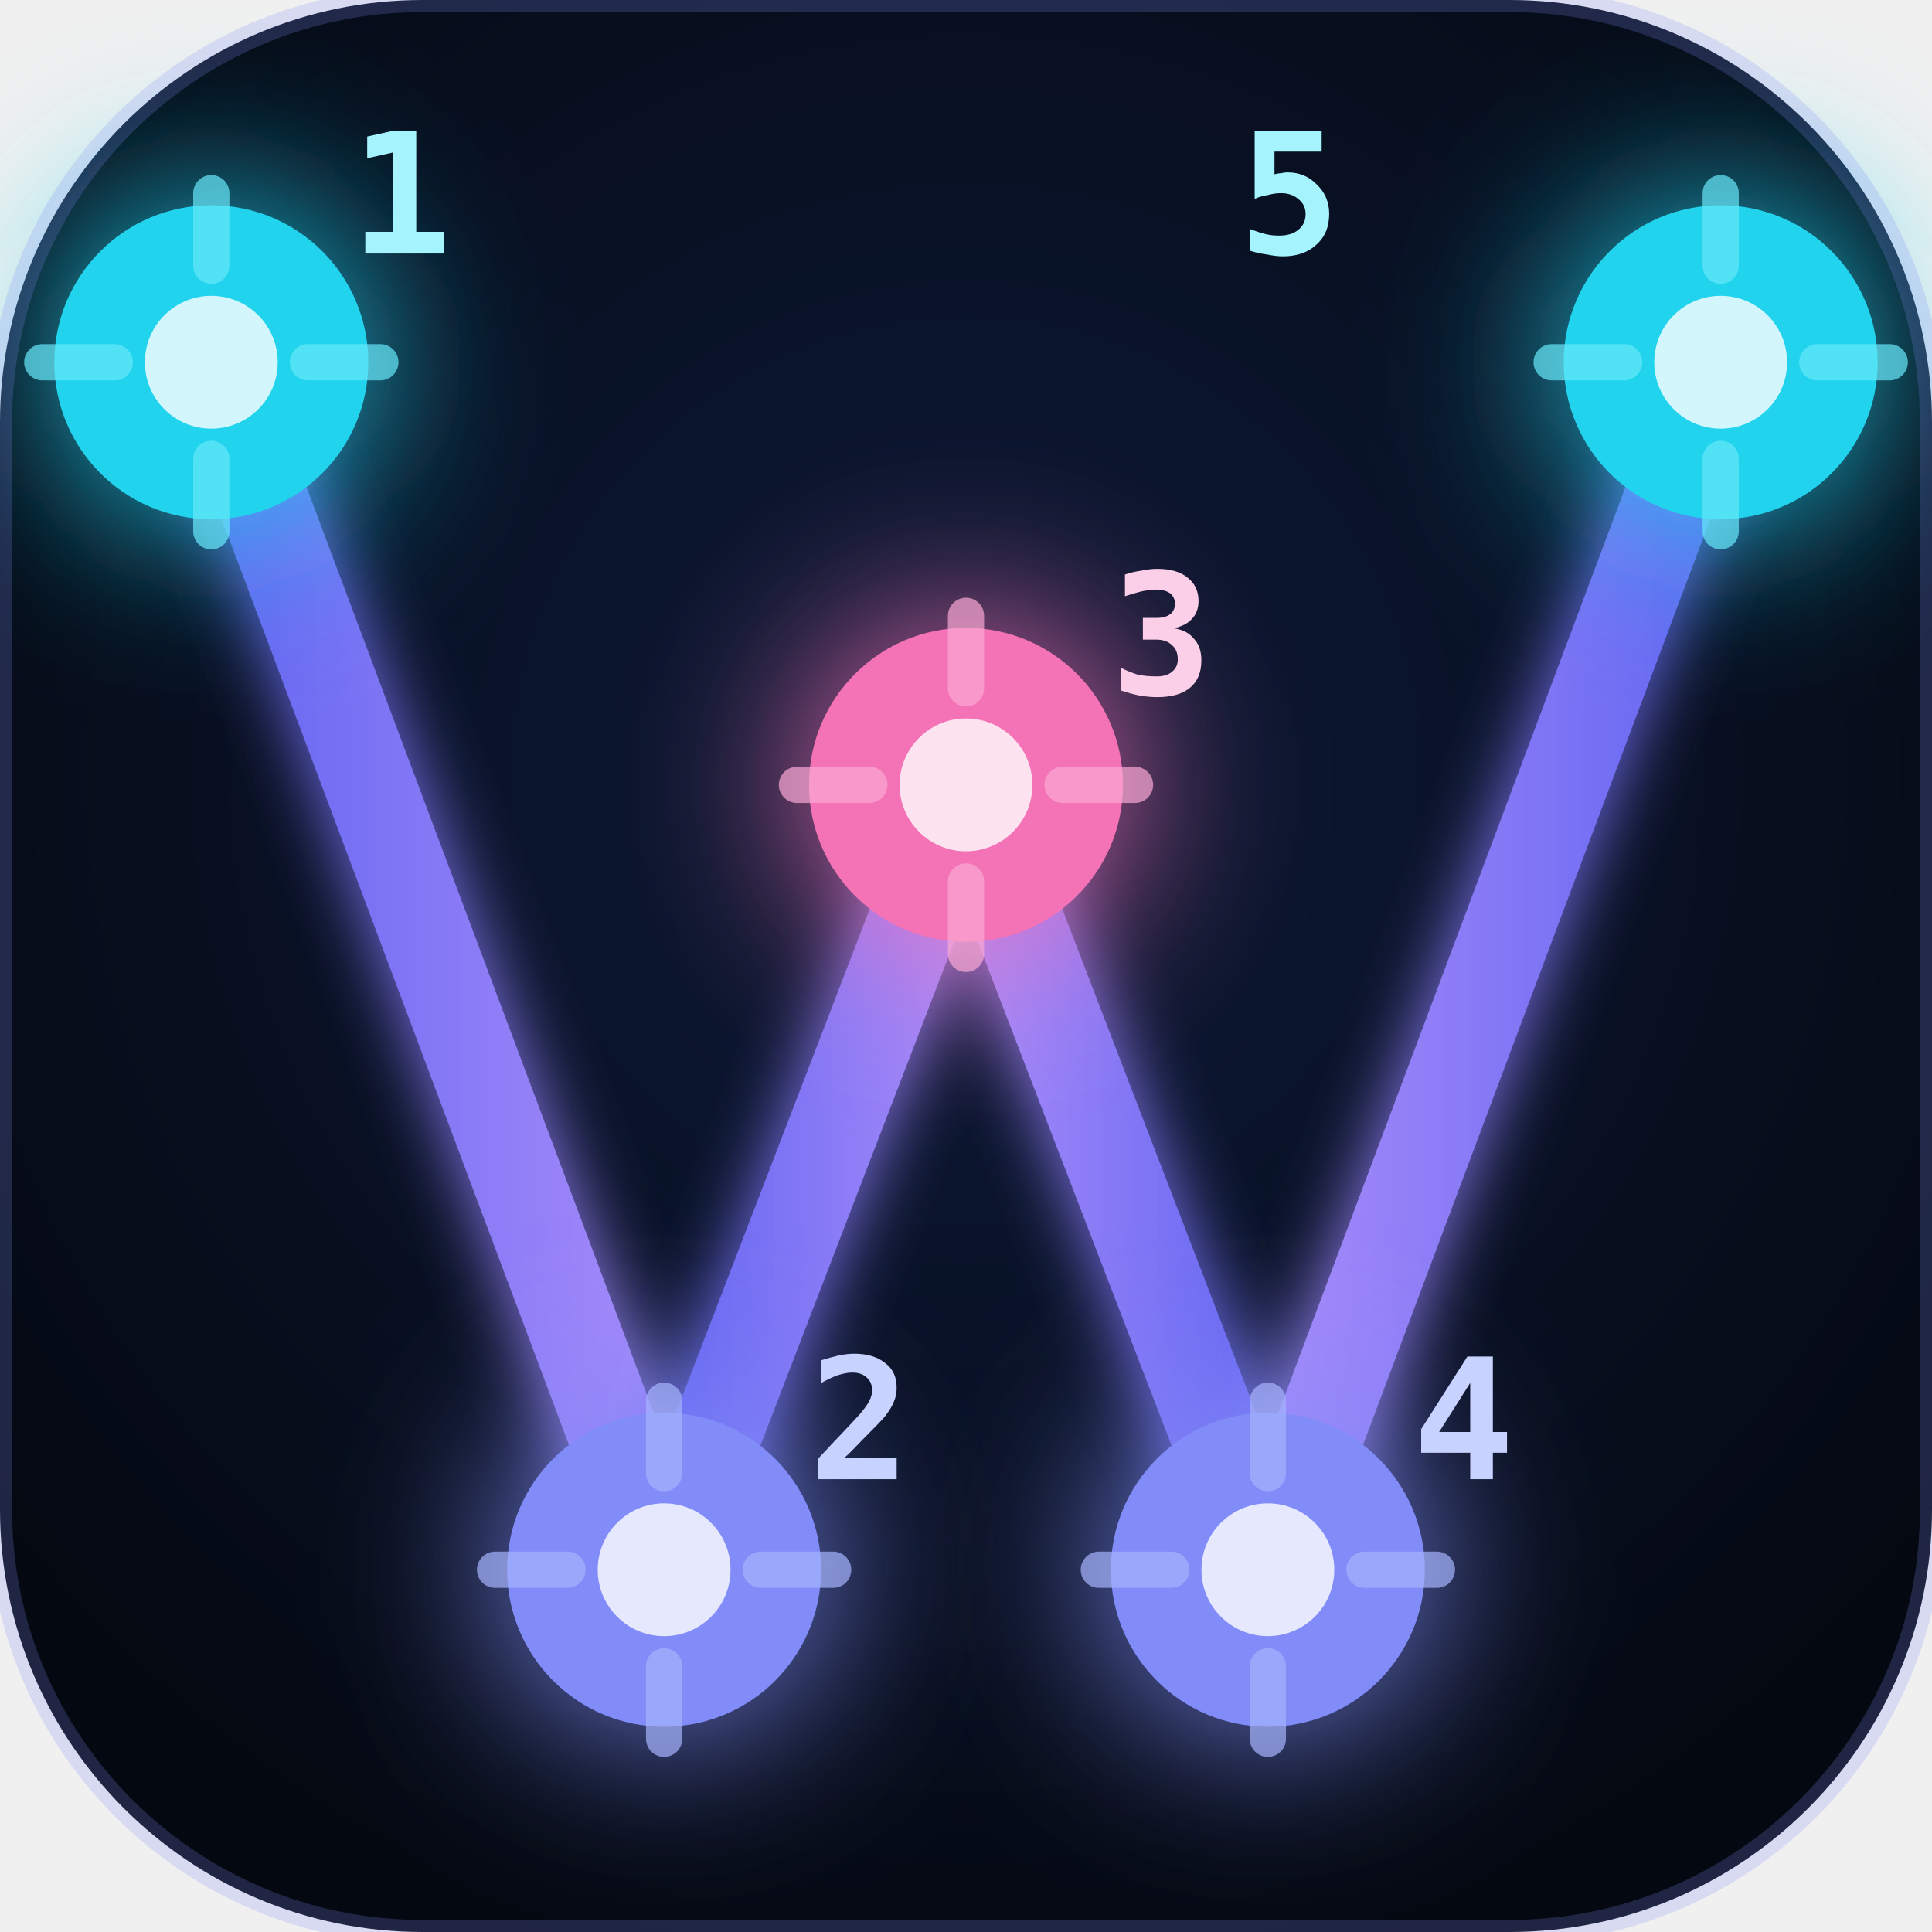
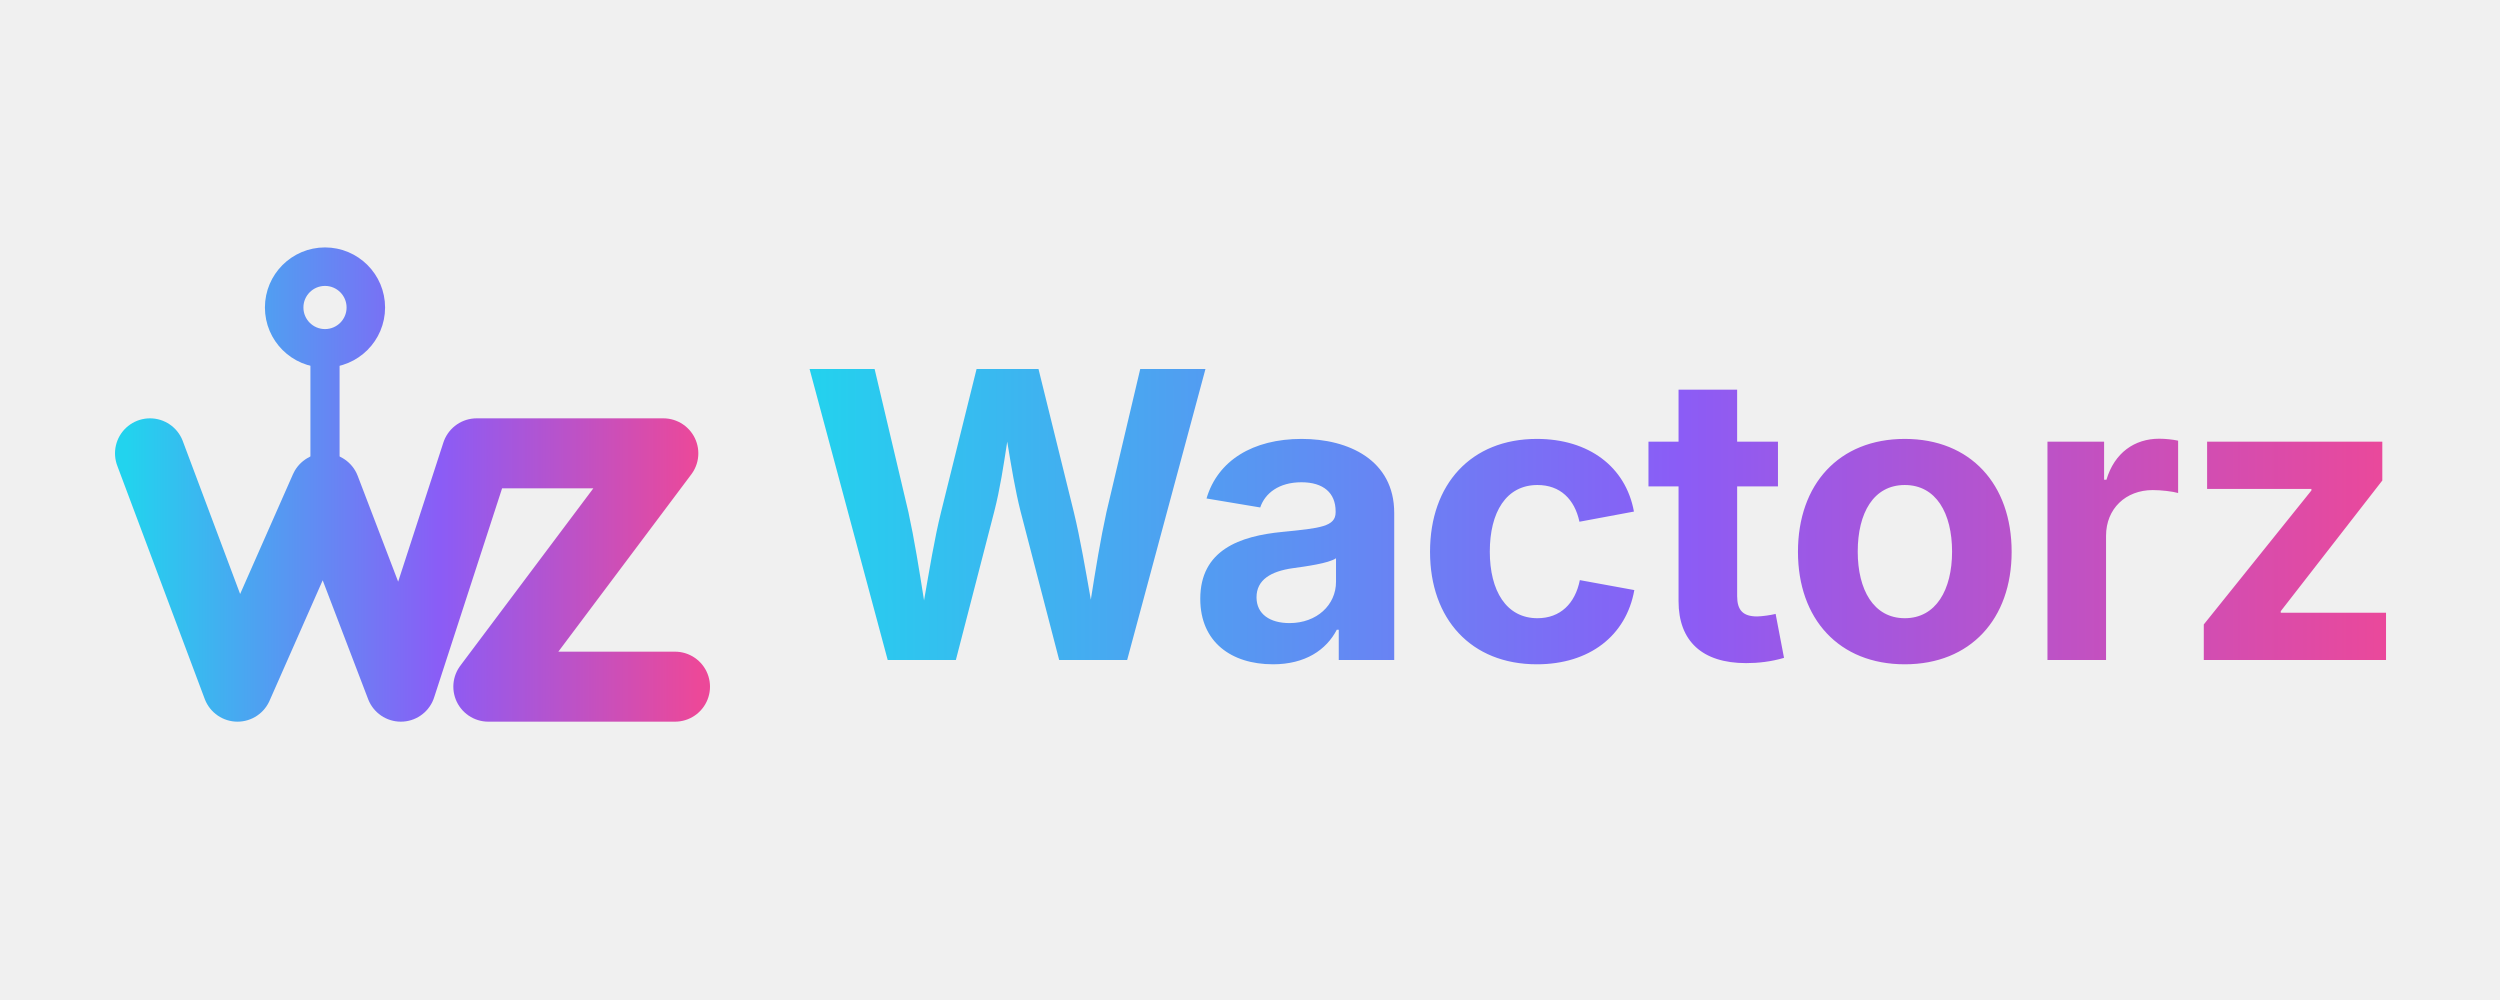
- <svg xmlns="http://www.w3.org/2000/svg" class="wz-icon" viewBox="0 0 32 32" width="32" height="32" fill="none" aria-label="Wactoz" role="img">
-   <style>
-     /*
-      * Wactoz — connect-the-dots W icon
-      * Five crossroads nodes appear numbered, then lines draw between
-      * them to trace the W letterform, hold with glow, fade, loop.
-      * All selectors scoped to svg.wz-icon.
-      *
-      * Cycle: 5 s
-      *   0  –  1.1 s  dots appear one by one   (0–22%)
-      *   1.1 –  2.6 s  lines draw sequentially  (22–52%)
-      *   2.6 –  3.6 s  hold / breathe           (52–72%)
-      *   3.6 –  4.4 s  fade out                 (72–88%)
-      *   4.4 –  5.0 s  dark / reset             (88–100%)
-      */
- 
-     svg.wz-icon {
-       overflow: visible;
-       animation: wz-breathe 5s ease-in-out infinite;
-     }
-     @keyframes wz-breathe {
-       0%,100% { filter: drop-shadow(0 2px 8px rgba(139,92,246,0.3)); }
-       62%      { filter: drop-shadow(0 3px 18px rgba(139,92,246,0.72)); }
-     }
- 
-     /* ── Dots (opacity fade-in staggered) ───────────────────── */
-     @keyframes wz-d1 {
-       0%,100%  { opacity:0 }
-       2%        { opacity:1 }
-       72%       { opacity:1 }
-       88%       { opacity:0 }
-     }
-     @keyframes wz-d2 {
-       0%,5%    { opacity:0 }
-       7%        { opacity:1 }
-       72%       { opacity:1 }
-       88%       { opacity:0 }
-       100%      { opacity:0 }
-     }
-     @keyframes wz-d3 {
-       0%,10%   { opacity:0 }
-       12%       { opacity:1 }
-       72%       { opacity:1 }
-       88%       { opacity:0 }
-       100%      { opacity:0 }
-     }
-     @keyframes wz-d4 {
-       0%,15%   { opacity:0 }
-       17%       { opacity:1 }
-       72%       { opacity:1 }
-       88%       { opacity:0 }
-       100%      { opacity:0 }
-     }
-     @keyframes wz-d5 {
-       0%,20%   { opacity:0 }
-       22%       { opacity:1 }
-       72%       { opacity:1 }
-       88%       { opacity:0 }
-       100%      { opacity:0 }
-     }
- 
-     /* ── Dot number labels (appear with dot, fade before line arrives) */
-     @keyframes wz-n1 {
-       0%,100%  { opacity:0 }
-       2%        { opacity:0.9 }
-       21%       { opacity:0.9 }
-       26%       { opacity:0 }
-     }
-     @keyframes wz-n2 {
-       0%,5%    { opacity:0 }
-       7%        { opacity:0.9 }
-       29%       { opacity:0.9 }
-       34%       { opacity:0 }
-       100%      { opacity:0 }
-     }
-     @keyframes wz-n3 {
-       0%,10%   { opacity:0 }
-       12%       { opacity:0.9 }
-       37%       { opacity:0.9 }
-       42%       { opacity:0 }
-       100%      { opacity:0 }
-     }
-     @keyframes wz-n4 {
-       0%,15%   { opacity:0 }
-       17%       { opacity:0.9 }
-       45%       { opacity:0.9 }
-       50%       { opacity:0 }
-       100%      { opacity:0 }
-     }
-     @keyframes wz-n5 {
-       0%,20%   { opacity:0 }
-       22%       { opacity:0.9 }
-       51%       { opacity:0.9 }
-       56%       { opacity:0 }
-       100%      { opacity:0 }
-     }
- 
-     /* ── Lines (stroke-dashoffset draw-on then reset) ────────── */
-     /* L1  P1→P2  len ≈ 21.4 → dasharray 22  draws 22%–30% */
-     @keyframes wz-l1 {
-       0%,22%   { stroke-dashoffset:22; opacity:0 }
-       23%       { stroke-dashoffset:22; opacity:1 }
-       30%       { stroke-dashoffset:0;  opacity:1 }
-       72%       { stroke-dashoffset:0;  opacity:1 }
-       88%       { stroke-dashoffset:0;  opacity:0 }
-       100%      { stroke-dashoffset:22; opacity:0 }
-     }
-     /* L2  P2→P3  len ≈ 13.9 → dasharray 14  draws 30%–38% */
-     @keyframes wz-l2 {
-       0%,30%   { stroke-dashoffset:14; opacity:0 }
-       31%       { stroke-dashoffset:14; opacity:1 }
-       38%       { stroke-dashoffset:0;  opacity:1 }
-       72%       { stroke-dashoffset:0;  opacity:1 }
-       88%       { stroke-dashoffset:0;  opacity:0 }
-       100%      { stroke-dashoffset:14; opacity:0 }
-     }
-     /* L3  P3→P4  len ≈ 13.9 → dasharray 14  draws 38%–46% */
-     @keyframes wz-l3 {
-       0%,38%   { stroke-dashoffset:14; opacity:0 }
-       39%       { stroke-dashoffset:14; opacity:1 }
-       46%       { stroke-dashoffset:0;  opacity:1 }
-       72%       { stroke-dashoffset:0;  opacity:1 }
-       88%       { stroke-dashoffset:0;  opacity:0 }
-       100%      { stroke-dashoffset:14; opacity:0 }
-     }
-     /* L4  P4→P5  len ≈ 21.4 → dasharray 22  draws 46%–56% */
-     @keyframes wz-l4 {
-       0%,46%   { stroke-dashoffset:22; opacity:0 }
-       47%       { stroke-dashoffset:22; opacity:1 }
-       56%       { stroke-dashoffset:0;  opacity:1 }
-       72%       { stroke-dashoffset:0;  opacity:1 }
-       88%       { stroke-dashoffset:0;  opacity:0 }
-       100%      { stroke-dashoffset:22; opacity:0 }
-     }
- 
-     /* ── Travelling spark along each line ────────────────────── */
-     @keyframes wz-sp1 {
-       0%,22%   { offset-distance:  0%; opacity:0 }
-       23%       { offset-distance:  0%; opacity:1 }
-       30%       { offset-distance:100%; opacity:1 }
-       31%       { offset-distance:100%; opacity:0 }
-       100%      { offset-distance:100%; opacity:0 }
-     }
-     @keyframes wz-sp2 {
-       0%,30%   { offset-distance:  0%; opacity:0 }
-       31%       { offset-distance:  0%; opacity:1 }
-       38%       { offset-distance:100%; opacity:1 }
-       39%       { offset-distance:100%; opacity:0 }
-       100%      { offset-distance:100%; opacity:0 }
-     }
-     @keyframes wz-sp3 {
-       0%,38%   { offset-distance:  0%; opacity:0 }
-       39%       { offset-distance:  0%; opacity:1 }
-       46%       { offset-distance:100%; opacity:1 }
-       47%       { offset-distance:100%; opacity:0 }
-       100%      { offset-distance:100%; opacity:0 }
-     }
-     @keyframes wz-sp4 {
-       0%,46%   { offset-distance:  0%; opacity:0 }
-       47%       { offset-distance:  0%; opacity:1 }
-       56%       { offset-distance:100%; opacity:1 }
-       57%       { offset-distance:100%; opacity:0 }
-       100%      { offset-distance:100%; opacity:0 }
-     }
- 
-     /* ── Apply animations ────────────────────────────────────── */
-     svg.wz-icon .wz-d1 { animation: wz-d1 5s ease-out infinite; }
-     svg.wz-icon .wz-d2 { animation: wz-d2 5s ease-out infinite; }
-     svg.wz-icon .wz-d3 { animation: wz-d3 5s ease-out infinite; }
-     svg.wz-icon .wz-d4 { animation: wz-d4 5s ease-out infinite; }
-     svg.wz-icon .wz-d5 { animation: wz-d5 5s ease-out infinite; }
- 
-     svg.wz-icon .wz-n1 { animation: wz-n1 5s ease-out infinite; }
-     svg.wz-icon .wz-n2 { animation: wz-n2 5s ease-out infinite; }
-     svg.wz-icon .wz-n3 { animation: wz-n3 5s ease-out infinite; }
-     svg.wz-icon .wz-n4 { animation: wz-n4 5s ease-out infinite; }
-     svg.wz-icon .wz-n5 { animation: wz-n5 5s ease-out infinite; }
- 
-     svg.wz-icon .wz-l1 { stroke-dasharray:22; animation: wz-l1 5s linear infinite; }
-     svg.wz-icon .wz-l2 { stroke-dasharray:14; animation: wz-l2 5s linear infinite; }
-     svg.wz-icon .wz-l3 { stroke-dasharray:14; animation: wz-l3 5s linear infinite; }
-     svg.wz-icon .wz-l4 { stroke-dasharray:22; animation: wz-l4 5s linear infinite; }
- 
-     svg.wz-icon .wz-sp1 {
-       offset-path: path('M 3.5 6 L 11 26');
-       animation: wz-sp1 5s linear infinite;
-     }
-     svg.wz-icon .wz-sp2 {
-       offset-path: path('M 11 26 L 16 13');
-       animation: wz-sp2 5s linear infinite;
-     }
-     svg.wz-icon .wz-sp3 {
-       offset-path: path('M 16 13 L 21 26');
-       animation: wz-sp3 5s linear infinite;
-     }
-     svg.wz-icon .wz-sp4 {
-       offset-path: path('M 21 26 L 28.5 6');
-       animation: wz-sp4 5s linear infinite;
-     }
- 
-     @media (prefers-reduced-motion: reduce) {
-       svg.wz-icon,
-       svg.wz-icon .wz-d1, svg.wz-icon .wz-d2, svg.wz-icon .wz-d3,
-       svg.wz-icon .wz-d4, svg.wz-icon .wz-d5,
-       svg.wz-icon .wz-n1, svg.wz-icon .wz-n2, svg.wz-icon .wz-n3,
-       svg.wz-icon .wz-n4, svg.wz-icon .wz-n5,
-       svg.wz-icon .wz-l1, svg.wz-icon .wz-l2,
-       svg.wz-icon .wz-l3, svg.wz-icon .wz-l4,
-       svg.wz-icon .wz-sp1, svg.wz-icon .wz-sp2,
-       svg.wz-icon .wz-sp3, svg.wz-icon .wz-sp4 { animation: none !important; }
-       svg.wz-icon .wz-d1, svg.wz-icon .wz-d2, svg.wz-icon .wz-d3,
-       svg.wz-icon .wz-d4, svg.wz-icon .wz-d5 { opacity: 1; }
-       svg.wz-icon .wz-n1, svg.wz-icon .wz-n2, svg.wz-icon .wz-n3,
-       svg.wz-icon .wz-n4, svg.wz-icon .wz-n5 { opacity: 0; }
-       svg.wz-icon .wz-l1, svg.wz-icon .wz-l2,
-       svg.wz-icon .wz-l3, svg.wz-icon .wz-l4 { stroke-dashoffset: 0; opacity: 1; }
-       svg.wz-icon .wz-sp1, svg.wz-icon .wz-sp2,
-       svg.wz-icon .wz-sp3, svg.wz-icon .wz-sp4 { opacity: 0; }
-     }
-   </style>
-   <defs>
-     <radialGradient id="wz-bg" cx="50%" cy="40%" r="65%">
-       <stop offset="0%" stop-color="#0d1a38" />
-       <stop offset="100%" stop-color="#040810" />
-     </radialGradient>
-     <linearGradient id="wz-gl" x1="0%" y1="0%" x2="100%" y2="0%">
-       <stop offset="0%" stop-color="#6366f1" />
-       <stop offset="100%" stop-color="#a78bfa" />
+ <svg xmlns="http://www.w3.org/2000/svg" viewBox="0 0 250 100" width="250" height="100" role="img" aria-label="Wactorz" version="1.1" id="svg7">
+   <defs id="defs6">
+     <linearGradient id="wz" x1="8" y1="0" x2="106" y2="0" gradientUnits="userSpaceOnUse">
+       <stop offset="0" stop-color="#22d3ee" id="stop1" />
+       <stop offset=".55" stop-color="#8b5cf6" id="stop2" />
+       <stop offset="1" stop-color="#ec4899" id="stop3" />
    </linearGradient>
-     <linearGradient id="wz-gr" x1="0%" y1="0%" x2="100%" y2="0%">
-       <stop offset="0%" stop-color="#a78bfa" />
-       <stop offset="100%" stop-color="#6366f1" />
+     <linearGradient id="word" x1="80" y1="0" x2="240" y2="0" gradientUnits="userSpaceOnUse">
+       <stop offset="0" stop-color="#22d3ee" id="stop4" />
+       <stop offset=".55" stop-color="#8b5cf6" id="stop5" />
+       <stop offset="1" stop-color="#ec4899" id="stop6" />
    </linearGradient>
-     <filter id="wz-dot-glow" x="-100%" y="-100%" width="300%" height="300%">
-       <feGaussianBlur stdDeviation="1.5" result="blur" />
-       <feMerge>
-         <feMergeNode in="blur" />
-         <feMergeNode in="SourceGraphic" />
-       </feMerge>
-     </filter>
-     <filter id="wz-line-glow" x="-30%" y="-30%" width="160%" height="160%">
-       <feGaussianBlur stdDeviation="0.6" result="blur" />
-       <feMerge>
-         <feMergeNode in="blur" />
-         <feMergeNode in="SourceGraphic" />
-       </feMerge>
-     </filter>
  </defs>
-   <rect width="32" height="32" rx="7" fill="url(#wz-bg)" />
-   <line class="wz-l1" x1="3.5" y1="6" x2="11" y2="26" stroke="url(#wz-gl)" stroke-width="1.5" stroke-linecap="round" filter="url(#wz-line-glow)" />
-   <line class="wz-l2" x1="11" y1="26" x2="16" y2="13" stroke="url(#wz-gl)" stroke-width="1.5" stroke-linecap="round" filter="url(#wz-line-glow)" />
-   <line class="wz-l3" x1="16" y1="13" x2="21" y2="26" stroke="url(#wz-gr)" stroke-width="1.5" stroke-linecap="round" filter="url(#wz-line-glow)" />
-   <line class="wz-l4" x1="21" y1="26" x2="28.5" y2="6" stroke="url(#wz-gr)" stroke-width="1.5" stroke-linecap="round" filter="url(#wz-line-glow)" />
-   <circle class="wz-sp1" r="1.6" fill="#e0e7ff" opacity="0" />
-   <circle class="wz-sp2" r="1.6" fill="#e0e7ff" opacity="0" />
-   <circle class="wz-sp3" r="1.6" fill="#e0e7ff" opacity="0" />
-   <circle class="wz-sp4" r="1.6" fill="#e0e7ff" opacity="0" />
-   <g class="wz-d1">
-     <circle cx="3.5" cy="6" r="2.6" fill="#22d3ee" filter="url(#wz-dot-glow)" />
-     <circle cx="3.5" cy="6" r="1.1" fill="white" opacity="0.8" />
-     <line x1="3.5" y1="3.2" x2="3.5" y2="4.4" stroke="#67e8f9" stroke-width="0.6" stroke-linecap="round" opacity="0.7" />
-     <line x1="3.5" y1="7.6" x2="3.5" y2="8.8" stroke="#67e8f9" stroke-width="0.6" stroke-linecap="round" opacity="0.7" />
-     <line x1="0.7" y1="6" x2="1.9" y2="6" stroke="#67e8f9" stroke-width="0.6" stroke-linecap="round" opacity="0.7" />
-     <line x1="5.1" y1="6" x2="6.3" y2="6" stroke="#67e8f9" stroke-width="0.6" stroke-linecap="round" opacity="0.7" />
+   <g transform="translate(8 22) scale(0.583333)" id="g7">
+     <path d="M42 46 V22" stroke="url(#wz)" stroke-width="5" stroke-linecap="round" fill="none" id="path6" />
+     <path d="M12 40 L27 80 L42 46 L55 80 L68 40 H100 L70 80 H102" stroke="url(#wz)" stroke-width="12" stroke-linecap="round" stroke-linejoin="round" fill="none" id="path7" />
+     <circle cx="42" cy="15" r="7" fill="none" stroke="url(#wz)" stroke-width="6.6" id="circle7" />
  </g>
-   <text class="wz-n1" x="5.8" y="4.2" font-family="monospace" font-size="2.8" font-weight="700" fill="#a5f3fc" text-anchor="start">1</text>
-   <g class="wz-d2">
-     <circle cx="11" cy="26" r="2.6" fill="#818cf8" filter="url(#wz-dot-glow)" />
-     <circle cx="11" cy="26" r="1.1" fill="white" opacity="0.8" />
-     <line x1="11" y1="23.2" x2="11" y2="24.4" stroke="#a5b4fc" stroke-width="0.6" stroke-linecap="round" opacity="0.7" />
-     <line x1="11" y1="27.6" x2="11" y2="28.8" stroke="#a5b4fc" stroke-width="0.6" stroke-linecap="round" opacity="0.7" />
-     <line x1="8.2" y1="26" x2="9.4" y2="26" stroke="#a5b4fc" stroke-width="0.6" stroke-linecap="round" opacity="0.7" />
-     <line x1="12.6" y1="26" x2="13.8" y2="26" stroke="#a5b4fc" stroke-width="0.6" stroke-linecap="round" opacity="0.7" />
-   </g>
-   <text class="wz-n2" x="13.4" y="24.5" font-family="monospace" font-size="2.8" font-weight="700" fill="#c7d2fe" text-anchor="start">2</text>
-   <g class="wz-d3">
-     <circle cx="16" cy="13" r="2.6" fill="#f472b6" filter="url(#wz-dot-glow)" />
-     <circle cx="16" cy="13" r="1.1" fill="white" opacity="0.8" />
-     <line x1="16" y1="10.2" x2="16" y2="11.4" stroke="#f9a8d4" stroke-width="0.6" stroke-linecap="round" opacity="0.7" />
-     <line x1="16" y1="14.6" x2="16" y2="15.8" stroke="#f9a8d4" stroke-width="0.6" stroke-linecap="round" opacity="0.7" />
-     <line x1="13.2" y1="13" x2="14.4" y2="13" stroke="#f9a8d4" stroke-width="0.6" stroke-linecap="round" opacity="0.7" />
-     <line x1="17.6" y1="13" x2="18.8" y2="13" stroke="#f9a8d4" stroke-width="0.6" stroke-linecap="round" opacity="0.7" />
-   </g>
-   <text class="wz-n3" x="18.4" y="11.5" font-family="monospace" font-size="2.8" font-weight="700" fill="#fbcfe8" text-anchor="start">3</text>
-   <g class="wz-d4">
-     <circle cx="21" cy="26" r="2.6" fill="#818cf8" filter="url(#wz-dot-glow)" />
-     <circle cx="21" cy="26" r="1.1" fill="white" opacity="0.8" />
-     <line x1="21" y1="23.2" x2="21" y2="24.4" stroke="#a5b4fc" stroke-width="0.6" stroke-linecap="round" opacity="0.7" />
-     <line x1="21" y1="27.6" x2="21" y2="28.8" stroke="#a5b4fc" stroke-width="0.6" stroke-linecap="round" opacity="0.7" />
-     <line x1="18.2" y1="26" x2="19.4" y2="26" stroke="#a5b4fc" stroke-width="0.6" stroke-linecap="round" opacity="0.7" />
-     <line x1="22.6" y1="26" x2="23.8" y2="26" stroke="#a5b4fc" stroke-width="0.6" stroke-linecap="round" opacity="0.7" />
-   </g>
-   <text class="wz-n4" x="23.4" y="24.5" font-family="monospace" font-size="2.8" font-weight="700" fill="#c7d2fe" text-anchor="start">4</text>
-   <g class="wz-d5">
-     <circle cx="28.5" cy="6" r="2.6" fill="#22d3ee" filter="url(#wz-dot-glow)" />
-     <circle cx="28.5" cy="6" r="1.1" fill="white" opacity="0.8" />
-     <line x1="28.5" y1="3.2" x2="28.5" y2="4.4" stroke="#67e8f9" stroke-width="0.6" stroke-linecap="round" opacity="0.7" />
-     <line x1="28.5" y1="7.6" x2="28.5" y2="8.8" stroke="#67e8f9" stroke-width="0.6" stroke-linecap="round" opacity="0.7" />
-     <line x1="25.7" y1="6" x2="26.9" y2="6" stroke="#67e8f9" stroke-width="0.6" stroke-linecap="round" opacity="0.7" />
-     <line x1="30.1" y1="6" x2="31.3" y2="6" stroke="#67e8f9" stroke-width="0.6" stroke-linecap="round" opacity="0.7" />
-   </g>
-   <text class="wz-n5" x="22.2" y="4.2" font-family="monospace" font-size="2.8" font-weight="700" fill="#a5f3fc" text-anchor="end">5</text>
-   <rect width="32" height="32" rx="7" stroke="#818cf8" stroke-width="0.4" fill="none" opacity="0.22" />
+   <path d="m 88.77,66 h 6.816 l 3.848,-14.883 c 0.566,-2.207 0.918,-4.531 1.289,-6.953 0.41,2.5 0.801,4.863 1.328,6.953 L 105.918,66 h 6.797 l 7.832,-29.102 h -6.523 l -3.379,14.316 c -0.586,2.656 -1.094,5.781 -1.562,8.75 -0.527,-2.969 -1.055,-6.094 -1.699,-8.75 l -3.535,-14.316 h -6.191 l -3.555,14.316 c -0.664,2.676 -1.172,5.84 -1.699,8.828 -0.469,-2.988 -0.977,-6.152 -1.562,-8.828 L 87.461,36.898 h -6.504 z m 38.523,0.43 c 3.223,0 5.332,-1.426 6.387,-3.457 H 133.875 V 66 h 5.547 V 51.293 c 0,-5.293 -4.57,-7.402 -9.258,-7.402 -4.883,0 -8.398,2.168 -9.512,5.957 l 5.371,0.898 c 0.469,-1.406 1.855,-2.52 4.121,-2.52 2.188,0 3.418,1.055 3.418,2.91 v 0.098 c 0,1.426 -1.543,1.582 -5.293,1.953 -4.297,0.41 -8.242,1.816 -8.242,6.699 0,4.316 3.105,6.543 7.266,6.543 z m 1.66,-4.121 c -1.934,0 -3.301,-0.879 -3.301,-2.578 0,-1.758 1.445,-2.598 3.613,-2.91 1.289,-0.176 3.613,-0.488 4.336,-0.996 V 58.188 c 0,2.305 -1.914,4.121 -4.648,4.121 z m 24.734,4.121 c 5.234,0 8.926,-2.832 9.746,-7.422 l -5.449,-0.996 c -0.469,2.363 -1.973,3.809 -4.238,3.809 -3.125,0 -4.766,-2.754 -4.766,-6.66 0,-3.945 1.641,-6.66 4.766,-6.66 2.266,0 3.711,1.406 4.199,3.672 l 5.449,-1.016 c -0.82,-4.492 -4.531,-7.266 -9.707,-7.266 -6.582,0 -10.684,4.531 -10.684,11.289 0,6.719 4.102,11.25 10.684,11.25 z m 24.109,-22.266 h -4.082 V 38.969 h -5.859 v 5.195 h -3.008 v 4.473 h 3.008 v 11.484 c 0,4.004 2.383,6.191 6.758,6.191 1.172,0 2.48,-0.137 3.789,-0.527 l -0.84,-4.395 c -0.43,0.117 -1.406,0.254 -1.855,0.254 -1.426,0 -1.992,-0.645 -1.992,-2.031 V 48.637 h 4.082 z m 12.684,22.266 c 6.562,0 10.684,-4.531 10.684,-11.25 0,-6.758 -4.121,-11.289 -10.684,-11.289 -6.582,0 -10.684,4.531 -10.684,11.289 0,6.719 4.102,11.25 10.684,11.25 z m 0,-4.609 c -3.125,0 -4.707,-2.852 -4.707,-6.66 0,-3.867 1.582,-6.66 4.707,-6.66 3.125,0 4.727,2.812 4.727,6.66 0,3.809 -1.602,6.66 -4.727,6.66 z M 204.746,66 h 5.859 V 53.578 c 0,-2.715 1.973,-4.57 4.668,-4.57 0.859,0 2.012,0.137 2.539,0.293 v -5.234 c -0.527,-0.117 -1.289,-0.195 -1.895,-0.195 -2.461,0 -4.473,1.406 -5.273,4.102 h -0.234 v -3.809 h -5.664 z m 15.633,0 h 18.223 v -4.727 h -10.527 v -0.156 l 10.156,-13.066 v -3.887 h -17.52 v 4.727 h 10.43 v 0.156 l -10.762,13.398 z" id="text7" style="font-weight:700;font-size:40px;font-family:Inter;letter-spacing:-0.5;fill:url(#word)" aria-label="Wactorz" />
</svg>
